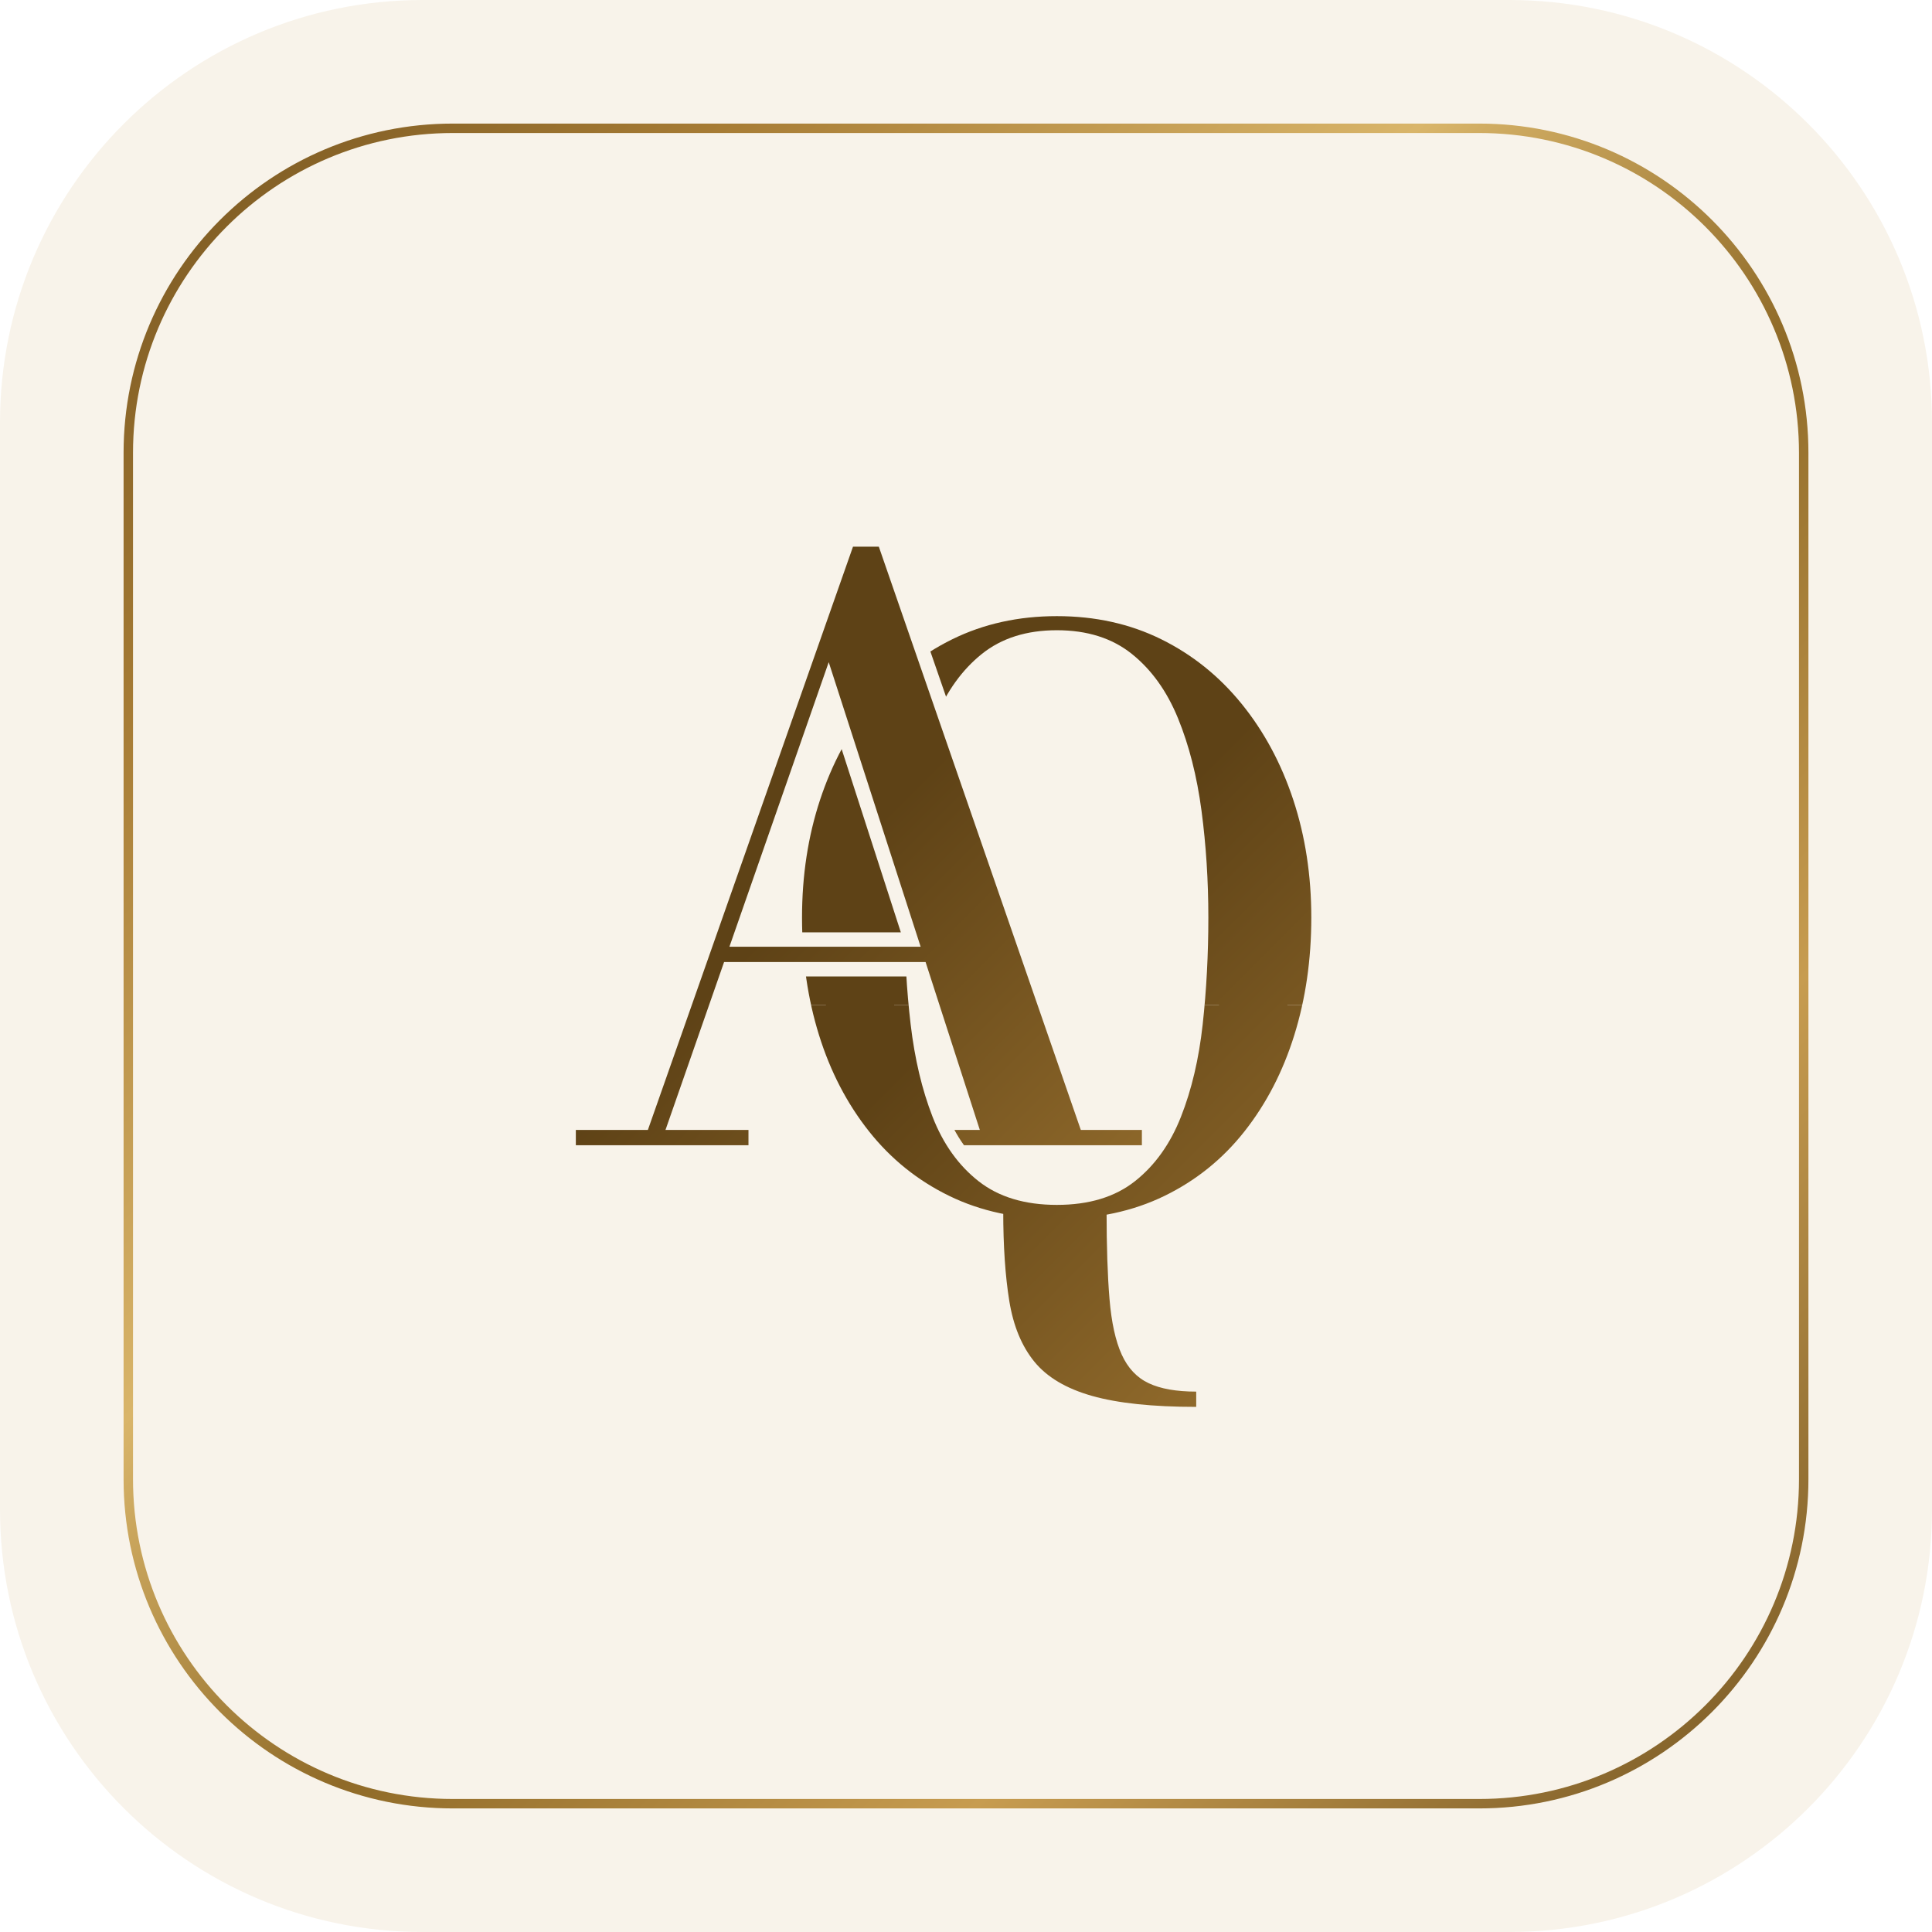
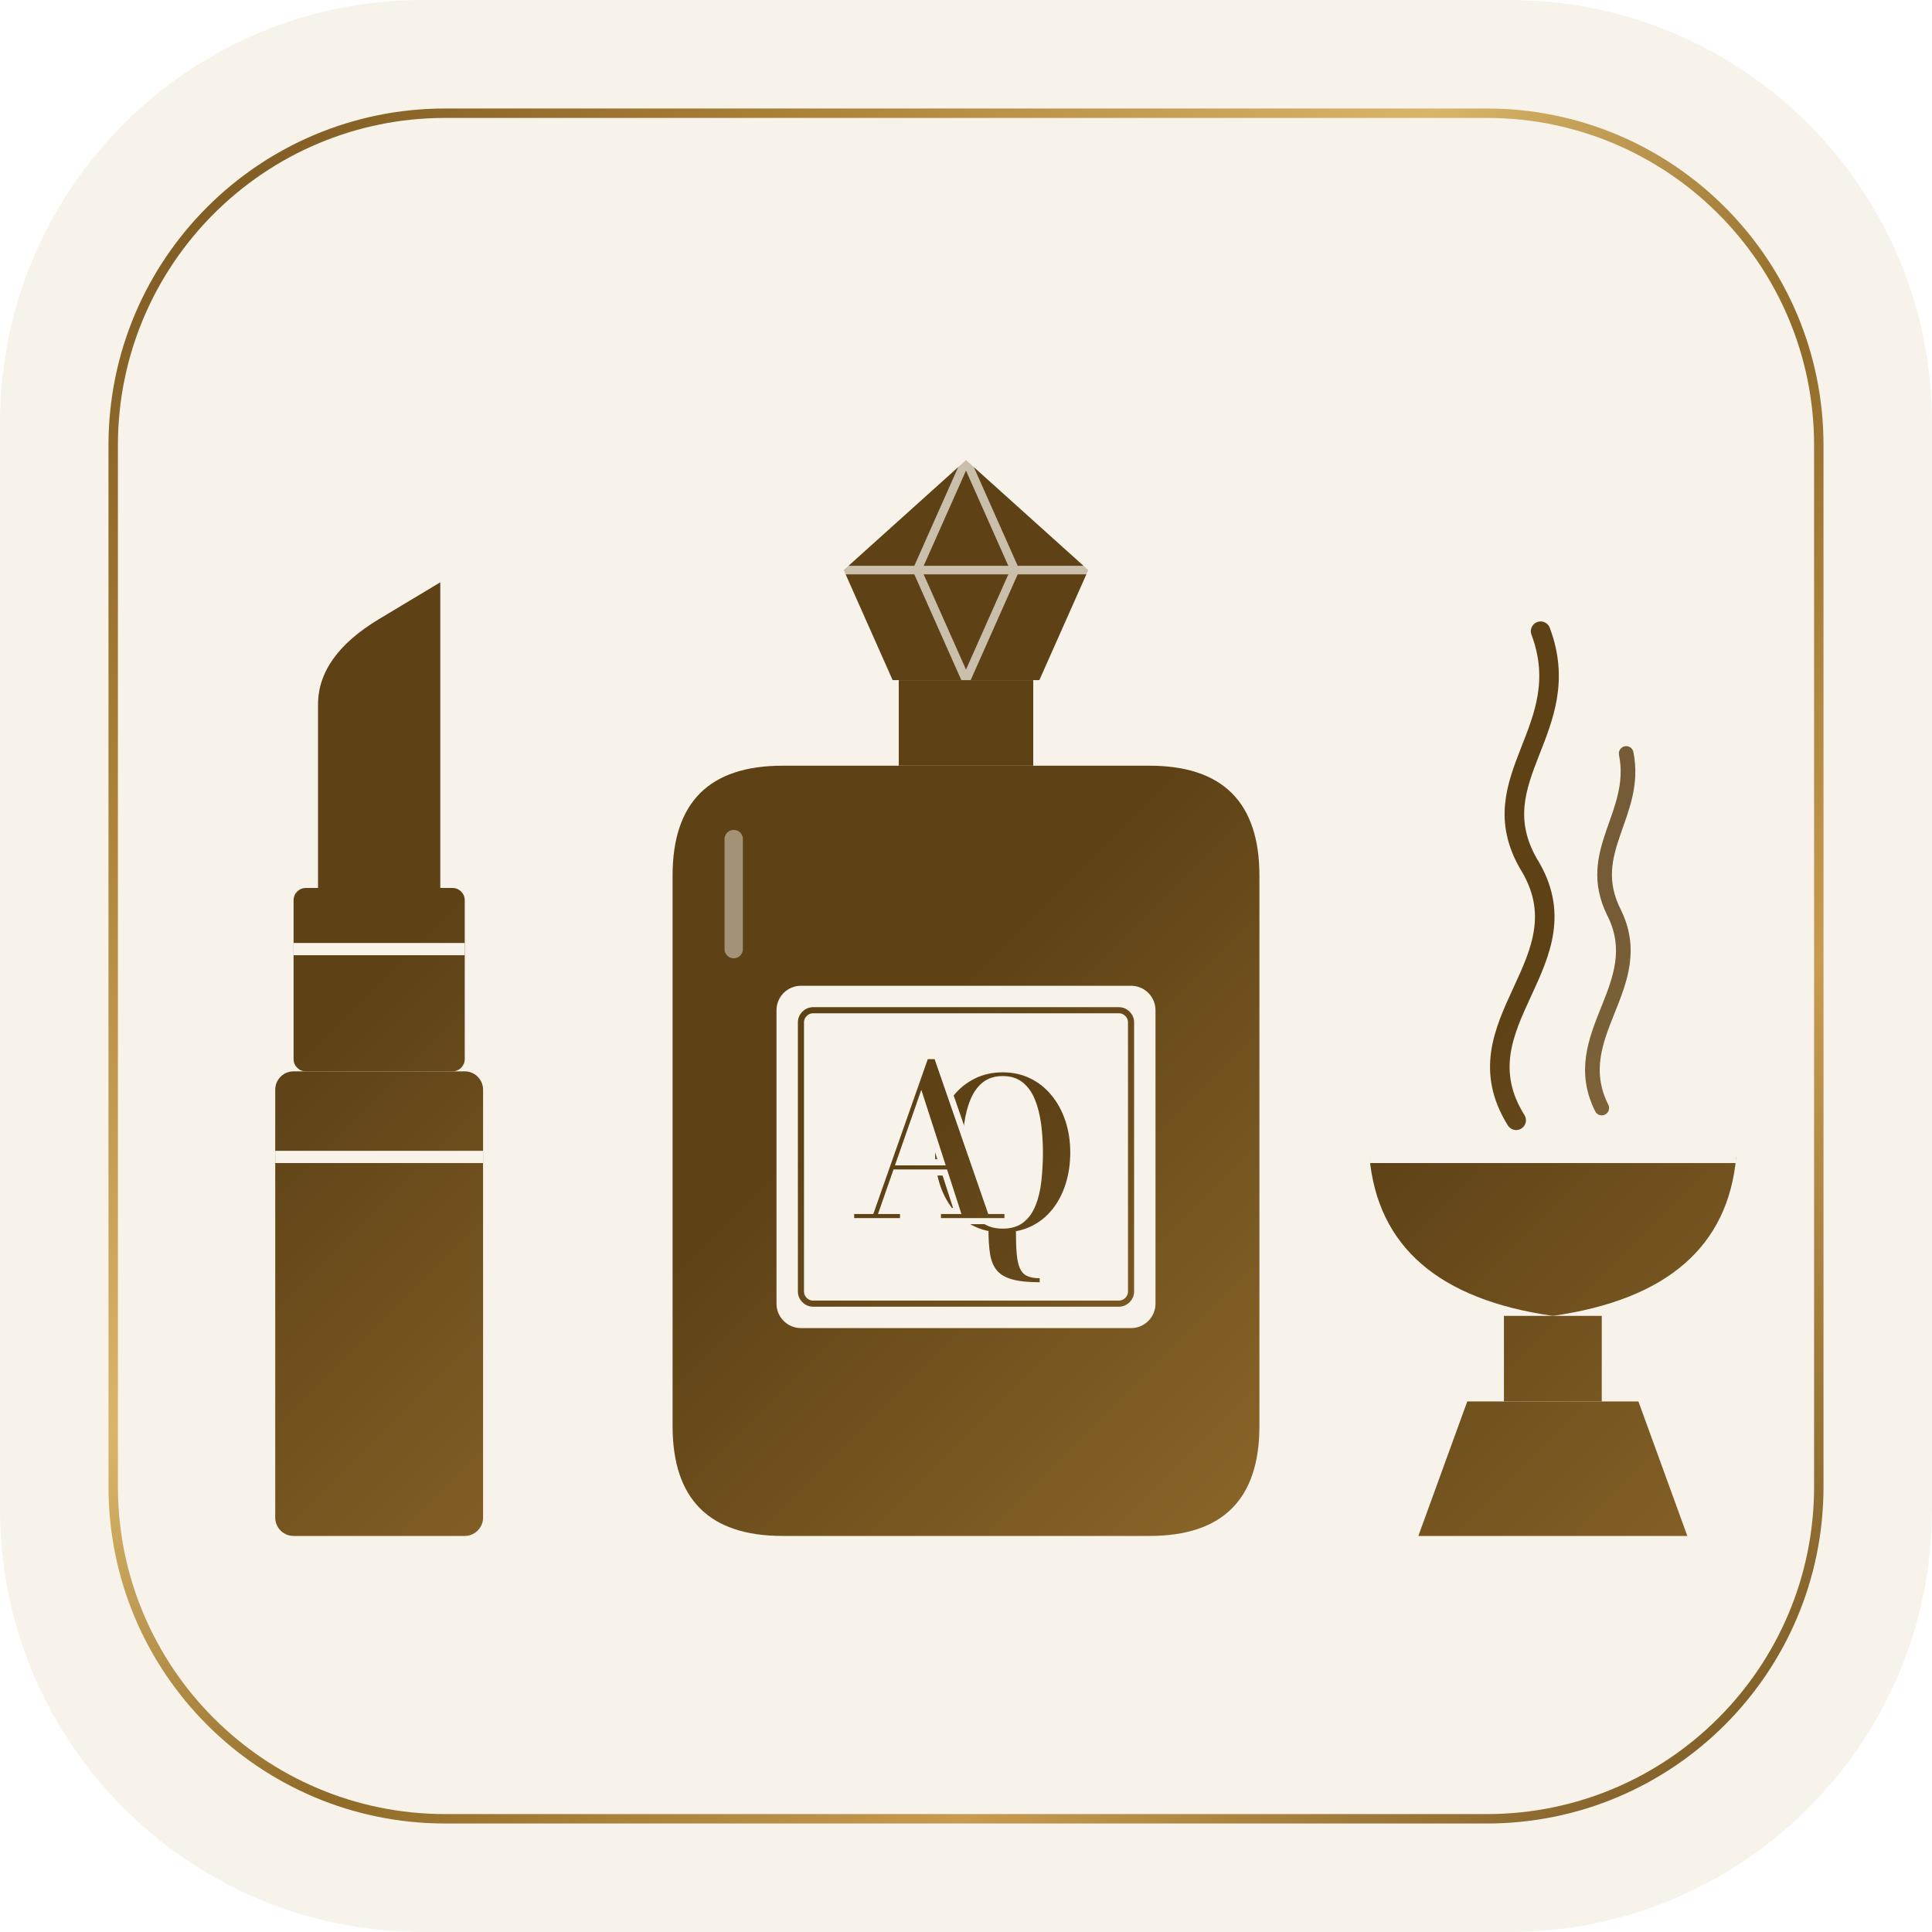
<svg xmlns="http://www.w3.org/2000/svg" viewBox="0 0 512 512" role="img" aria-label="Aquzora">
  <defs>
    <linearGradient id="f" gradientUnits="userSpaceOnUse" x1="0" y1="0" x2="512" y2="512">
      <stop offset="0" stop-color="#5e4216" />
      <stop offset=".22" stop-color="#a77c35" />
      <stop offset=".4" stop-color="#d9b56a" />
      <stop offset=".55" stop-color="#8f6a28" />
      <stop offset=".72" stop-color="#c79c50" />
      <stop offset="1" stop-color="#5a3f14" />
    </linearGradient>
  </defs>
  <rect width="512" height="512" rx="112" fill="#f8f3ea" />
-   <g transform="translate(256 262) scale(1.3)">
-     <g transform="scale(.84) translate(0 -6)">
-       <clipPath id="im">
-         <rect x="-200" y="10" width="400" height="200" />
-       </clipPath>
-       <path transform="translate(-49.96 60.00)" fill="url(#f)" d="M105.83 47.5Q89.965 47.5 80.56 44.84Q71.155 42.18 66.547 36.528Q61.94 30.875 60.468 21.803Q58.995 12.73 58.995 -0.095Q65.36 0.855 71.583 0.855Q77.805 0.855 84.075 -0.095Q84.075 12.825 84.787 21.328Q85.5 29.83 87.733 34.77Q89.965 39.71 94.287 41.752Q98.61 43.795 105.83 43.795ZM72.01 1.9Q57.38 1.9 45.885 -3.705Q34.39 -9.31 26.41 -19.38Q18.43 -29.45 14.297 -42.703Q10.165 -55.955 10.165 -71.25Q10.165 -86.545 14.535 -99.797Q18.905 -113.05 27.075 -123.12Q35.245 -133.19 46.645 -138.795Q58.045 -144.4 72.01 -144.4Q85.975 -144.4 97.328 -138.795Q108.68 -133.19 116.85 -123.12Q125.02 -113.05 129.39 -99.797Q133.76 -86.545 133.76 -71.25Q133.76 -55.955 129.627 -42.703Q125.495 -29.45 117.562 -19.38Q109.63 -9.31 98.135 -3.705Q86.64 1.9 72.01 1.9ZM72.01 -1.52Q83.695 -1.52 90.963 -7.268Q98.23 -13.015 102.125 -22.895Q106.02 -32.775 107.398 -45.315Q108.775 -57.855 108.775 -71.25Q108.775 -84.645 107.113 -97.185Q105.45 -109.725 101.412 -119.605Q97.375 -129.485 90.203 -135.233Q83.03 -140.98 72.01 -140.98Q60.99 -140.98 53.818 -135.233Q46.645 -129.485 42.56 -119.605Q38.475 -109.725 36.765 -97.185Q35.055 -84.645 35.055 -71.25Q35.055 -57.855 36.528 -45.315Q38.0 -32.775 41.847 -22.895Q45.695 -13.015 53.01 -7.268Q60.325 -1.52 72.01 -1.52Z" />
-       <path transform="translate(-100.10 44.00)" fill="url(#f)" d="M40.375 -44.46V-48.165H101.08V-44.46ZM78.945 -145.255 127.965 -3.705H142.785V0.0H84.74V-3.705H103.455L66.785 -117.23L27.17 -3.705H47.31V0.0H5.415V-3.705H22.895L72.675 -145.255Z" stroke="#f8f3ea" stroke-width="7" paint-order="stroke" stroke-linejoin="round" />
-       <g clip-path="url(#im)">
-         <path transform="translate(-49.96 60.00)" fill="url(#f)" d="M105.83 47.5Q89.965 47.5 80.56 44.84Q71.155 42.18 66.547 36.528Q61.94 30.875 60.468 21.803Q58.995 12.73 58.995 -0.095Q65.36 0.855 71.583 0.855Q77.805 0.855 84.075 -0.095Q84.075 12.825 84.787 21.328Q85.5 29.83 87.733 34.77Q89.965 39.71 94.287 41.752Q98.61 43.795 105.83 43.795ZM72.01 1.9Q57.38 1.9 45.885 -3.705Q34.39 -9.31 26.41 -19.38Q18.43 -29.45 14.297 -42.703Q10.165 -55.955 10.165 -71.25Q10.165 -86.545 14.535 -99.797Q18.905 -113.05 27.075 -123.12Q35.245 -133.19 46.645 -138.795Q58.045 -144.4 72.01 -144.4Q85.975 -144.4 97.328 -138.795Q108.68 -133.19 116.85 -123.12Q125.02 -113.05 129.39 -99.797Q133.76 -86.545 133.76 -71.25Q133.76 -55.955 129.627 -42.703Q125.495 -29.45 117.562 -19.38Q109.63 -9.31 98.135 -3.705Q86.64 1.9 72.01 1.9ZM72.01 -1.52Q83.695 -1.52 90.963 -7.268Q98.23 -13.015 102.125 -22.895Q106.02 -32.775 107.398 -45.315Q108.775 -57.855 108.775 -71.25Q108.775 -84.645 107.113 -97.185Q105.45 -109.725 101.412 -119.605Q97.375 -129.485 90.203 -135.233Q83.03 -140.98 72.01 -140.98Q60.99 -140.98 53.818 -135.233Q46.645 -129.485 42.56 -119.605Q38.475 -109.725 36.765 -97.185Q35.055 -84.645 35.055 -71.25Q35.055 -57.855 36.528 -45.315Q38.0 -32.775 41.847 -22.895Q45.695 -13.015 53.01 -7.268Q60.325 -1.52 72.01 -1.52Z" stroke="#f8f3ea" stroke-width="7" paint-order="stroke" stroke-linejoin="round" />
+   <g transform="translate(256 258) scale(1.62)">
+     <g>
+       <path d="M0 -84 L20 -66 L12 -48 H-12 L-20 -66 Z" fill="url(#f)" />
+       <path d="M-20 -66 H20 M-8 -66 L0 -84 L8 -66 L0 -48 Z" fill="none" stroke="#f8f3ea" stroke-width="1.4" opacity=".7" />
+       <rect x="-11" y="-48" width="22" height="14" fill="url(#f)" />
+       <path d="M-30 -34 H30 Q48 -34 48 -16 V74 Q48 92 30 92 H-30 Q-48 92 -48 74 V-16 Q-48 -34 -30 -34 Z" fill="url(#f)" />
+       <rect x="-31" y="2" width="62" height="56" rx="4" fill="#f8f3ea" />
+       <rect x="-27" y="6" width="54" height="48" rx="2" fill="none" stroke="url(#f)" stroke-width="1" />
+       <g transform="translate(0 30)">
+         <path transform="translate(-6.88 12.00)" fill="url(#f)" d="M18.938 8.5Q16.099 8.5 14.416 8.024Q12.733 7.548 11.909 6.537Q11.084 5.525 10.821 3.902Q10.557 2.278 10.557 -0.017Q11.696 0.153 12.81 0.153Q13.923 0.153 15.045 -0.017Q15.045 2.295 15.173 3.817Q15.3 5.338 15.7 6.222Q16.099 7.106 16.873 7.472Q17.646 7.837 18.938 7.837ZM12.886 0.34Q10.268 0.34 8.211 -0.663Q6.154 -1.666 4.726 -3.468Q3.298 -5.27 2.558 -7.642Q1.819 -10.013 1.819 -12.75Q1.819 -15.487 2.601 -17.858Q3.383 -20.23 4.845 -22.032Q6.307 -23.834 8.347 -24.837Q10.387 -25.84 12.886 -25.84Q15.385 -25.84 17.416 -24.837Q19.448 -23.834 20.91 -22.032Q22.372 -20.23 23.154 -17.858Q23.936 -15.487 23.936 -12.75Q23.936 -10.013 23.197 -7.642Q22.457 -5.27 21.038 -3.468Q19.618 -1.666 17.561 -0.663Q15.504 0.34 12.886 0.34ZM12.886 -0.272Q14.977 -0.272 16.278 -1.3Q17.578 -2.329 18.275 -4.097Q18.972 -5.865 19.218 -8.109Q19.465 -10.353 19.465 -12.75Q19.465 -15.147 19.168 -17.391Q18.87 -19.635 18.148 -21.403Q17.425 -23.171 16.142 -24.2Q14.858 -25.228 12.886 -25.228Q10.914 -25.228 9.631 -24.2Q8.347 -23.171 7.616 -21.403Q6.885 -19.635 6.579 -17.391Q6.273 -15.147 6.273 -12.75Q6.273 -10.353 6.537 -8.109Q6.8 -5.865 7.489 -4.097Q8.177 -2.329 9.486 -1.3Q10.795 -0.272 12.886 -0.272Z" />
+         <path transform="translate(-19.26 10.00)" fill="url(#f)" d="M7.225 -7.956V-8.619H18.088V-7.956ZM14.127 -25.993 22.899 -0.663H25.551V0.0H15.164V-0.663H18.513L11.951 -20.978L4.862 -0.663H8.466V0.0H0.969V-0.663H4.097L13.005 -25.993Z" stroke="#f8f3ea" stroke-width="2" paint-order="stroke" />
+       </g>
+       <path d="M-38 -22 V-4" stroke="#f8f3ea" stroke-width="3" stroke-linecap="round" opacity=".45" />
+       <g transform="translate(-96 0)">
+         <path d="M-10 -14 V-44 Q-10 -52 0 -58 L10 -64 V-14 Z" fill="url(#f)" />
+         <rect x="-14" y="-14" width="28" height="30" rx="2" fill="url(#f)" />
+         <path d="M-14 -4 H14" stroke="#f8f3ea" stroke-width="2" />
+         <rect x="-17" y="16" width="34" height="76" rx="3" fill="url(#f)" />
+         <path d="M-17 30 H17" stroke="#f8f3ea" stroke-width="2" />
+       </g>
+       <g transform="translate(96 0)">
+         <path d="M-30 30 H30 Q28 52 0 56 Q-28 52 -30 30 Z" fill="url(#f)" />
+         <path d="M-8 56 V70 H8 V56" fill="url(#f)" />
+         <path d="M-22 92 L-14 70 H14 L22 92 Z" fill="url(#f)" />
+         <path d="M-30 30 H30" stroke="#f8f3ea" stroke-width="2" />
+         <path d="M-6 24 C-16 8 6 -2 -4 -18 C-12 -32 4 -40 -2 -56" fill="none" stroke="url(#f)" stroke-width="3.2" stroke-linecap="round" stroke-linejoin="round" />
+         <path d="M8 22 C2 10 16 2 10 -10 C5 -20 14 -26 12 -36" fill="none" stroke="url(#f)" stroke-width="2.4" stroke-linecap="round" stroke-linejoin="round" opacity=".85" />
      </g>
    </g>
  </g>
-   <rect x="34" y="34" width="444" height="444" rx="86" fill="none" stroke="url(#f)" stroke-width="2.5" />
+   <rect x="30" y="30" width="452" height="452" rx="88" fill="none" stroke="url(#f)" stroke-width="2.5" />
</svg>
